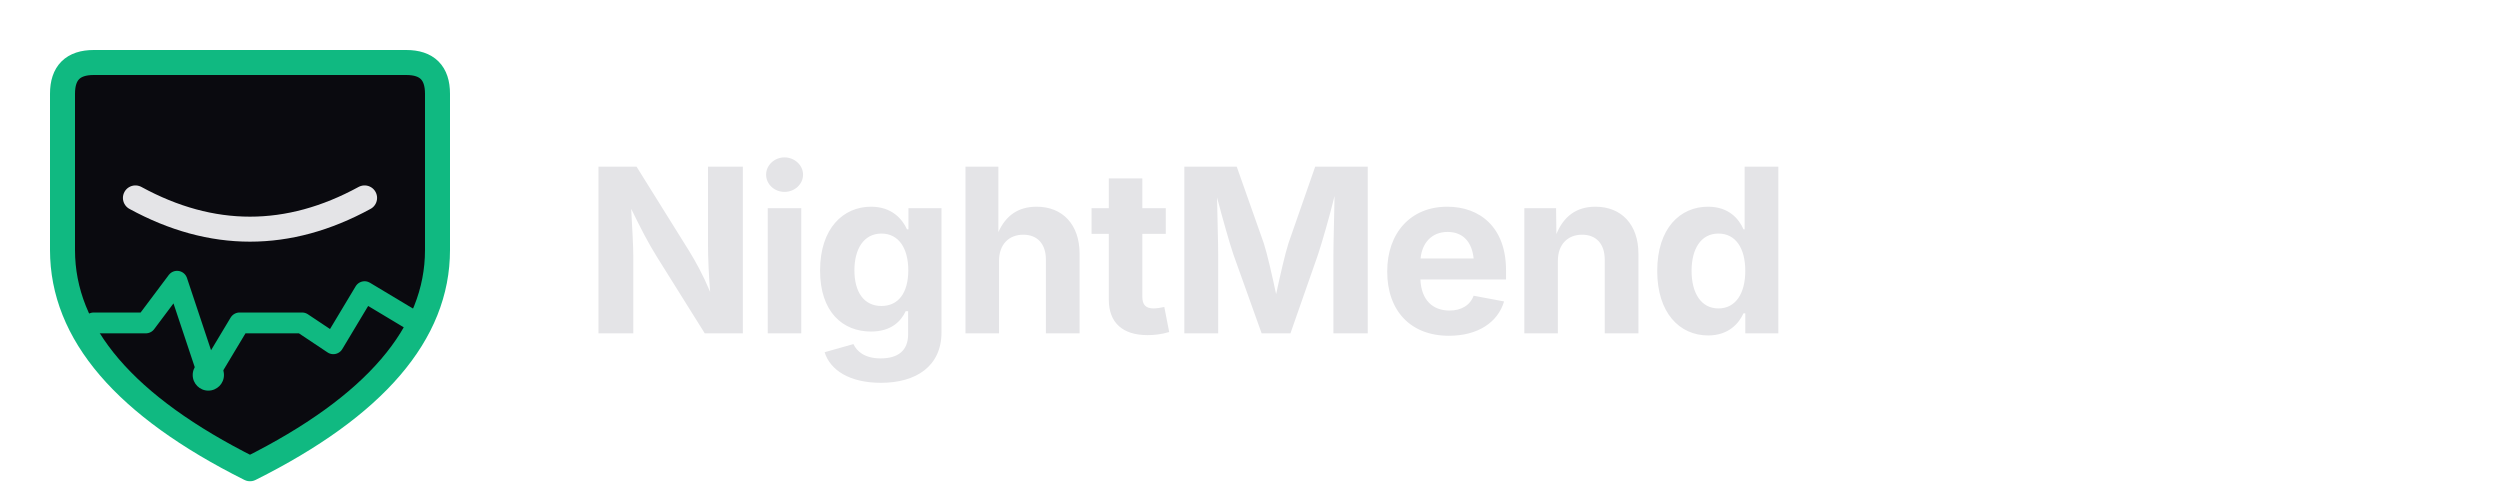
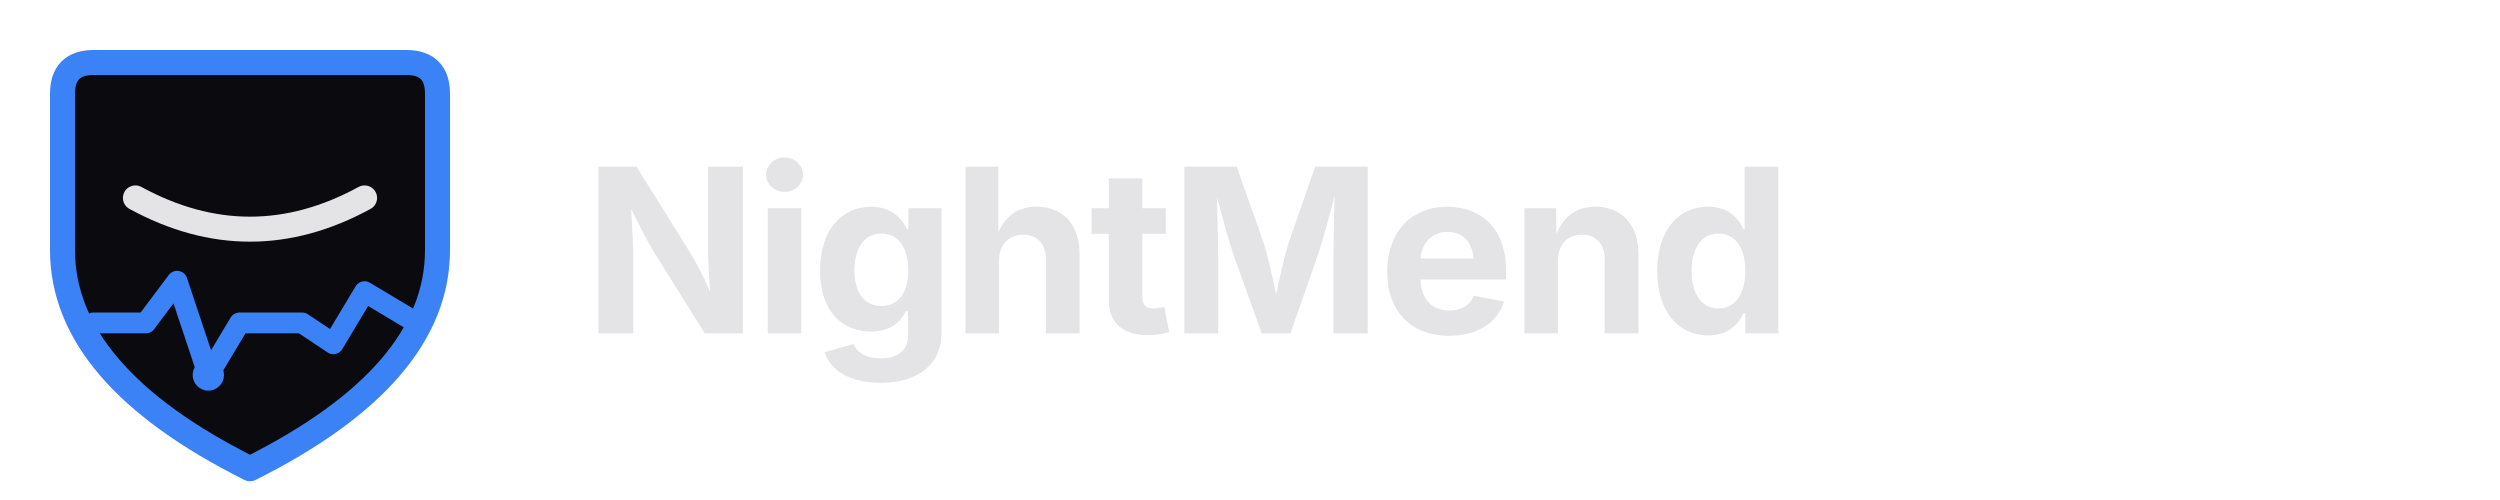
<svg xmlns="http://www.w3.org/2000/svg" viewBox="0 0 240 48" fill="none">
-   <path d="M 9 6 L 39 6 Q 42 6 42 9 L 42 24 Q 42 36 24 45 Q 6 36 6 24 L 6 9 Q 6 6 9 6 Z" fill="#0a0a0f" stroke="#10B981" stroke-width="2.4" stroke-linejoin="round" />
+   <path d="M 9 6 L 39 6 Q 42 6 42 9 L 42 24 Q 42 36 24 45 Q 6 36 6 24 L 6 9 Q 6 6 9 6 Z" fill="#0a0a0f" stroke="#3b82f6" stroke-width="2.4" stroke-linejoin="round" />
  <path d="M 13 19 Q 24 25 35 19" stroke="#e4e4e7" stroke-width="2.4" stroke-linecap="round" fill="none" />
-   <path d="M 9 31 L 14 31 L 17 27 L 20 36 L 23 31 L 29 31 L 32 33 L 35 28 L 40 31" stroke="#10B981" stroke-width="2" stroke-linecap="round" stroke-linejoin="round" fill="none" />
-   <circle cx="20" cy="36" r="1.5" fill="#10B981" />
+   <path d="M 9 31 L 14 31 L 17 27 L 20 36 L 23 31 L 29 31 L 32 33 L 35 28 L 40 31" stroke="#3b82f6" stroke-width="2" stroke-linecap="round" stroke-linejoin="round" fill="none" />
+   <circle cx="20" cy="36" r="1.5" fill="#3b82f6" />
  <text x="56" y="32" font-family="Geist, 'Geist Sans', system-ui, -apple-system, sans-serif" font-size="22" font-weight="700" letter-spacing="-0.02em" fill="#e4e4e7">NightMend</text>
</svg>
